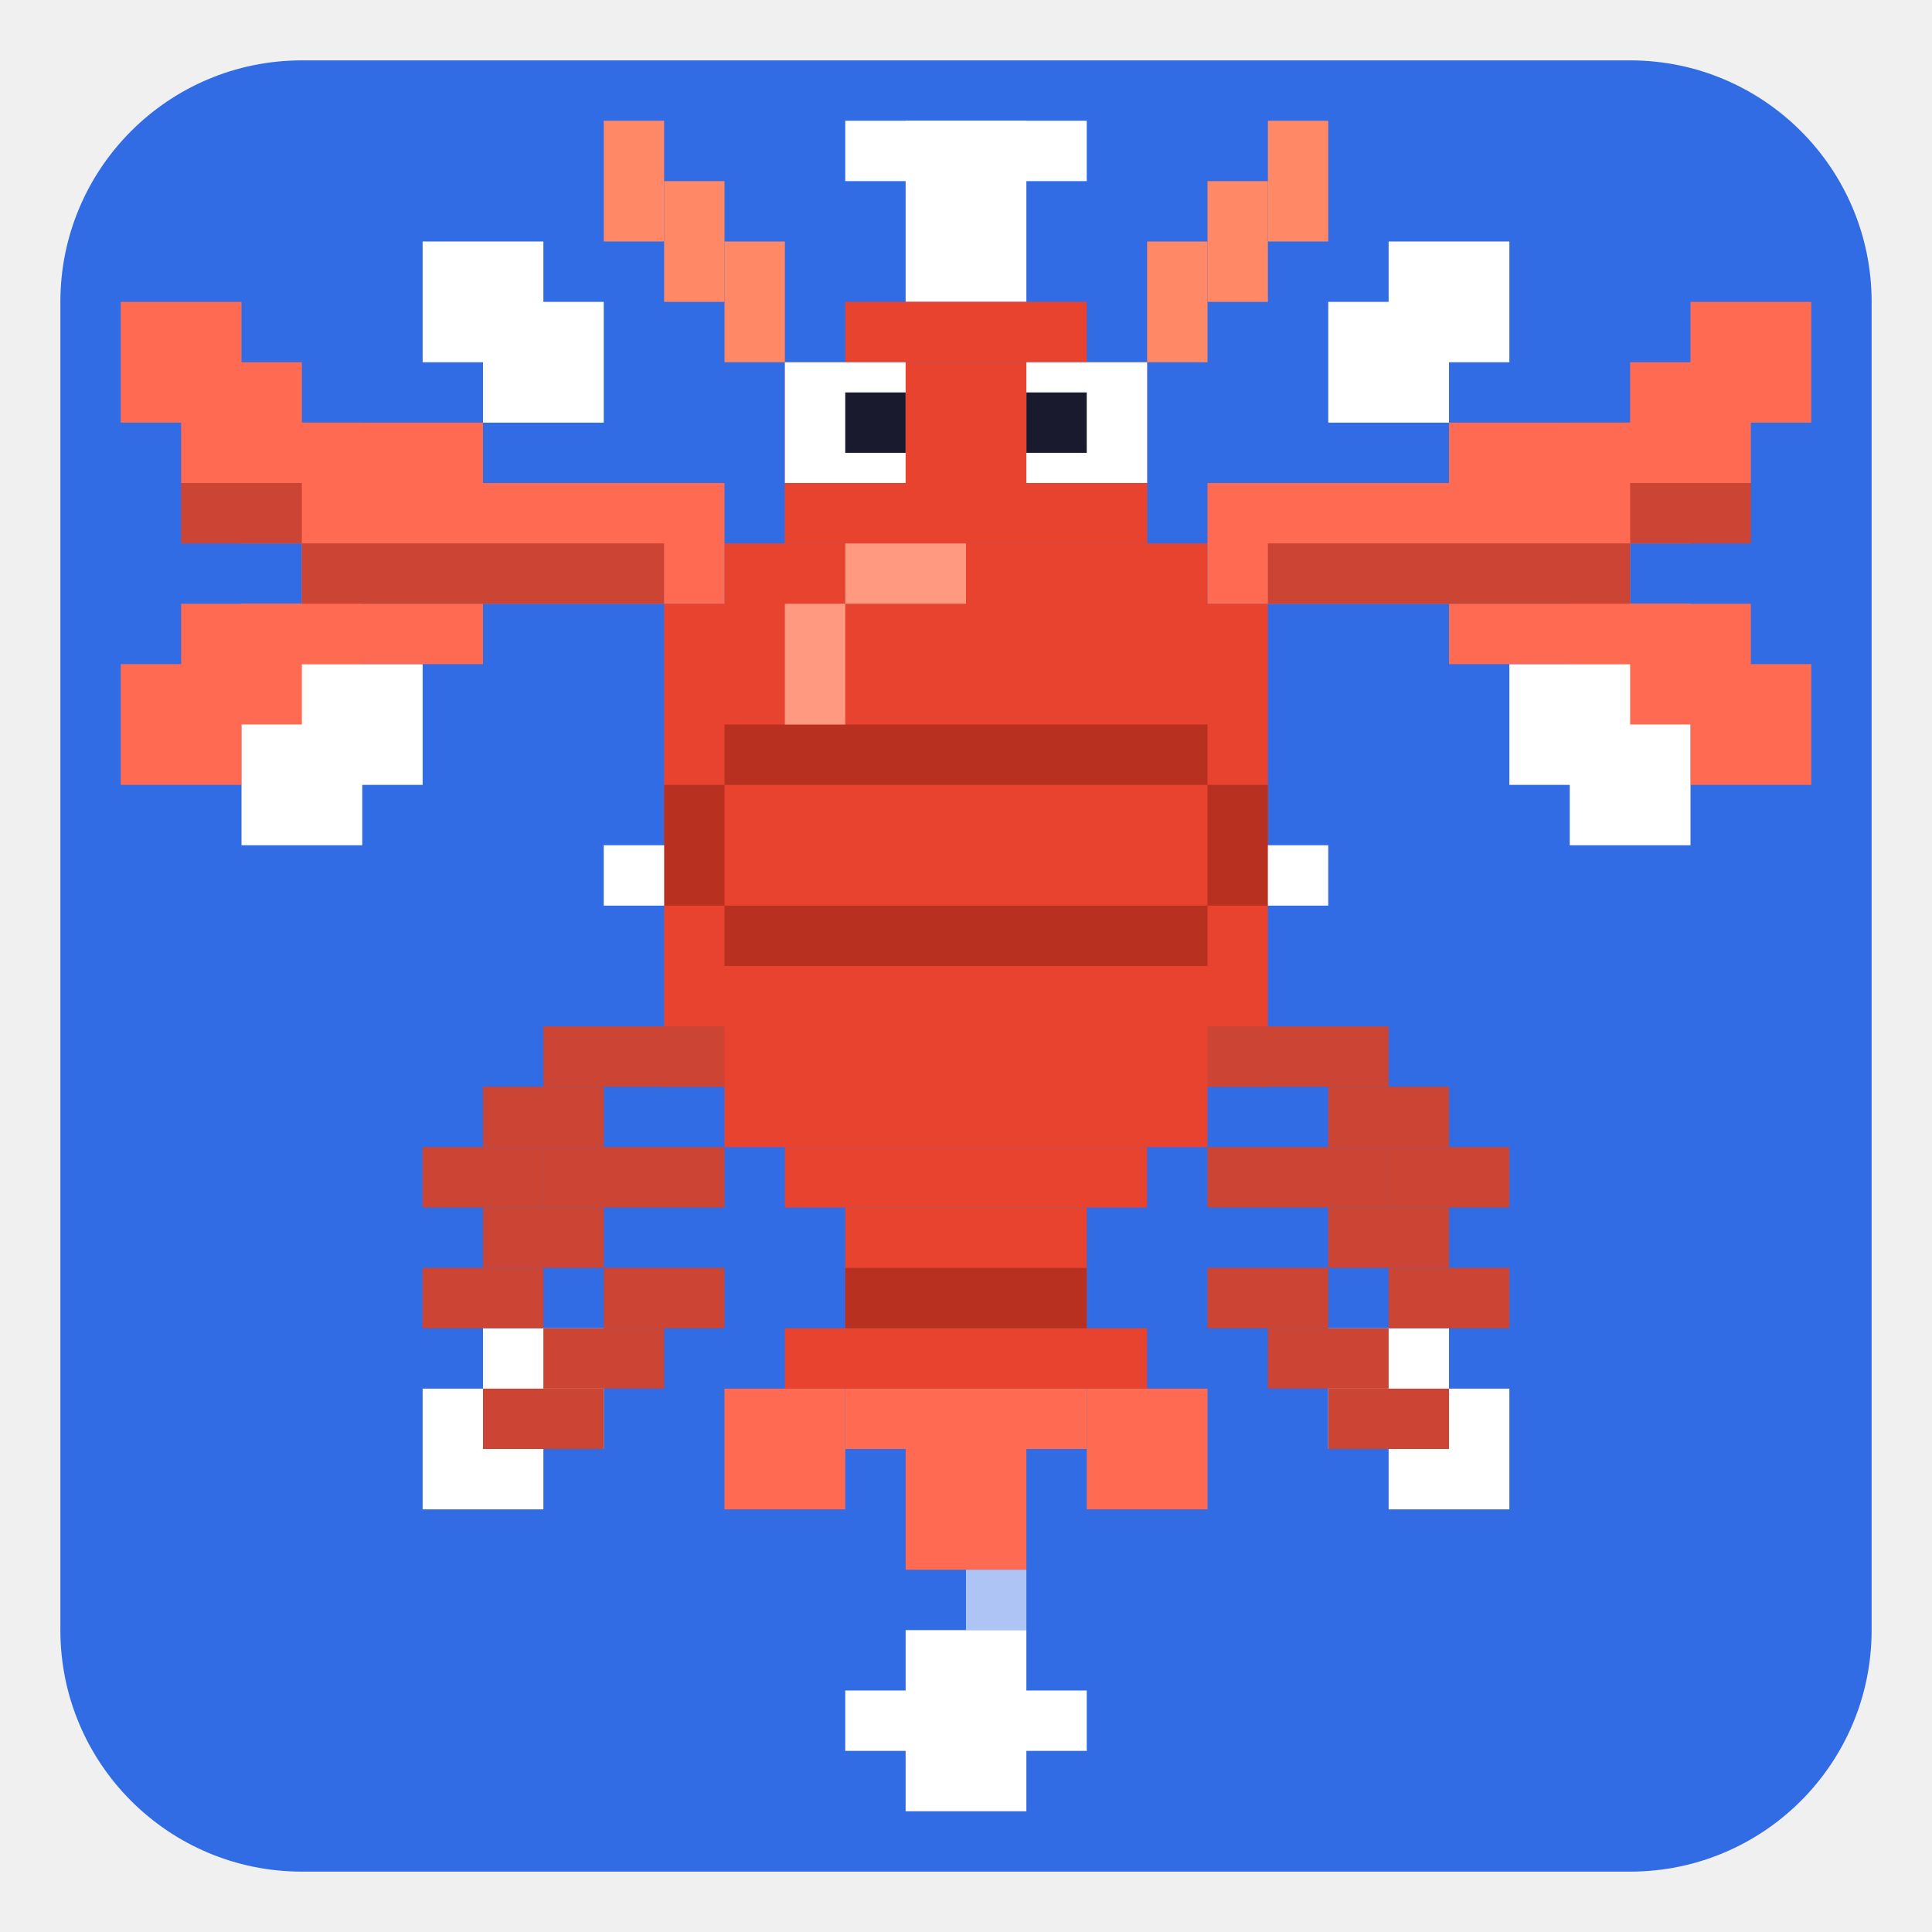
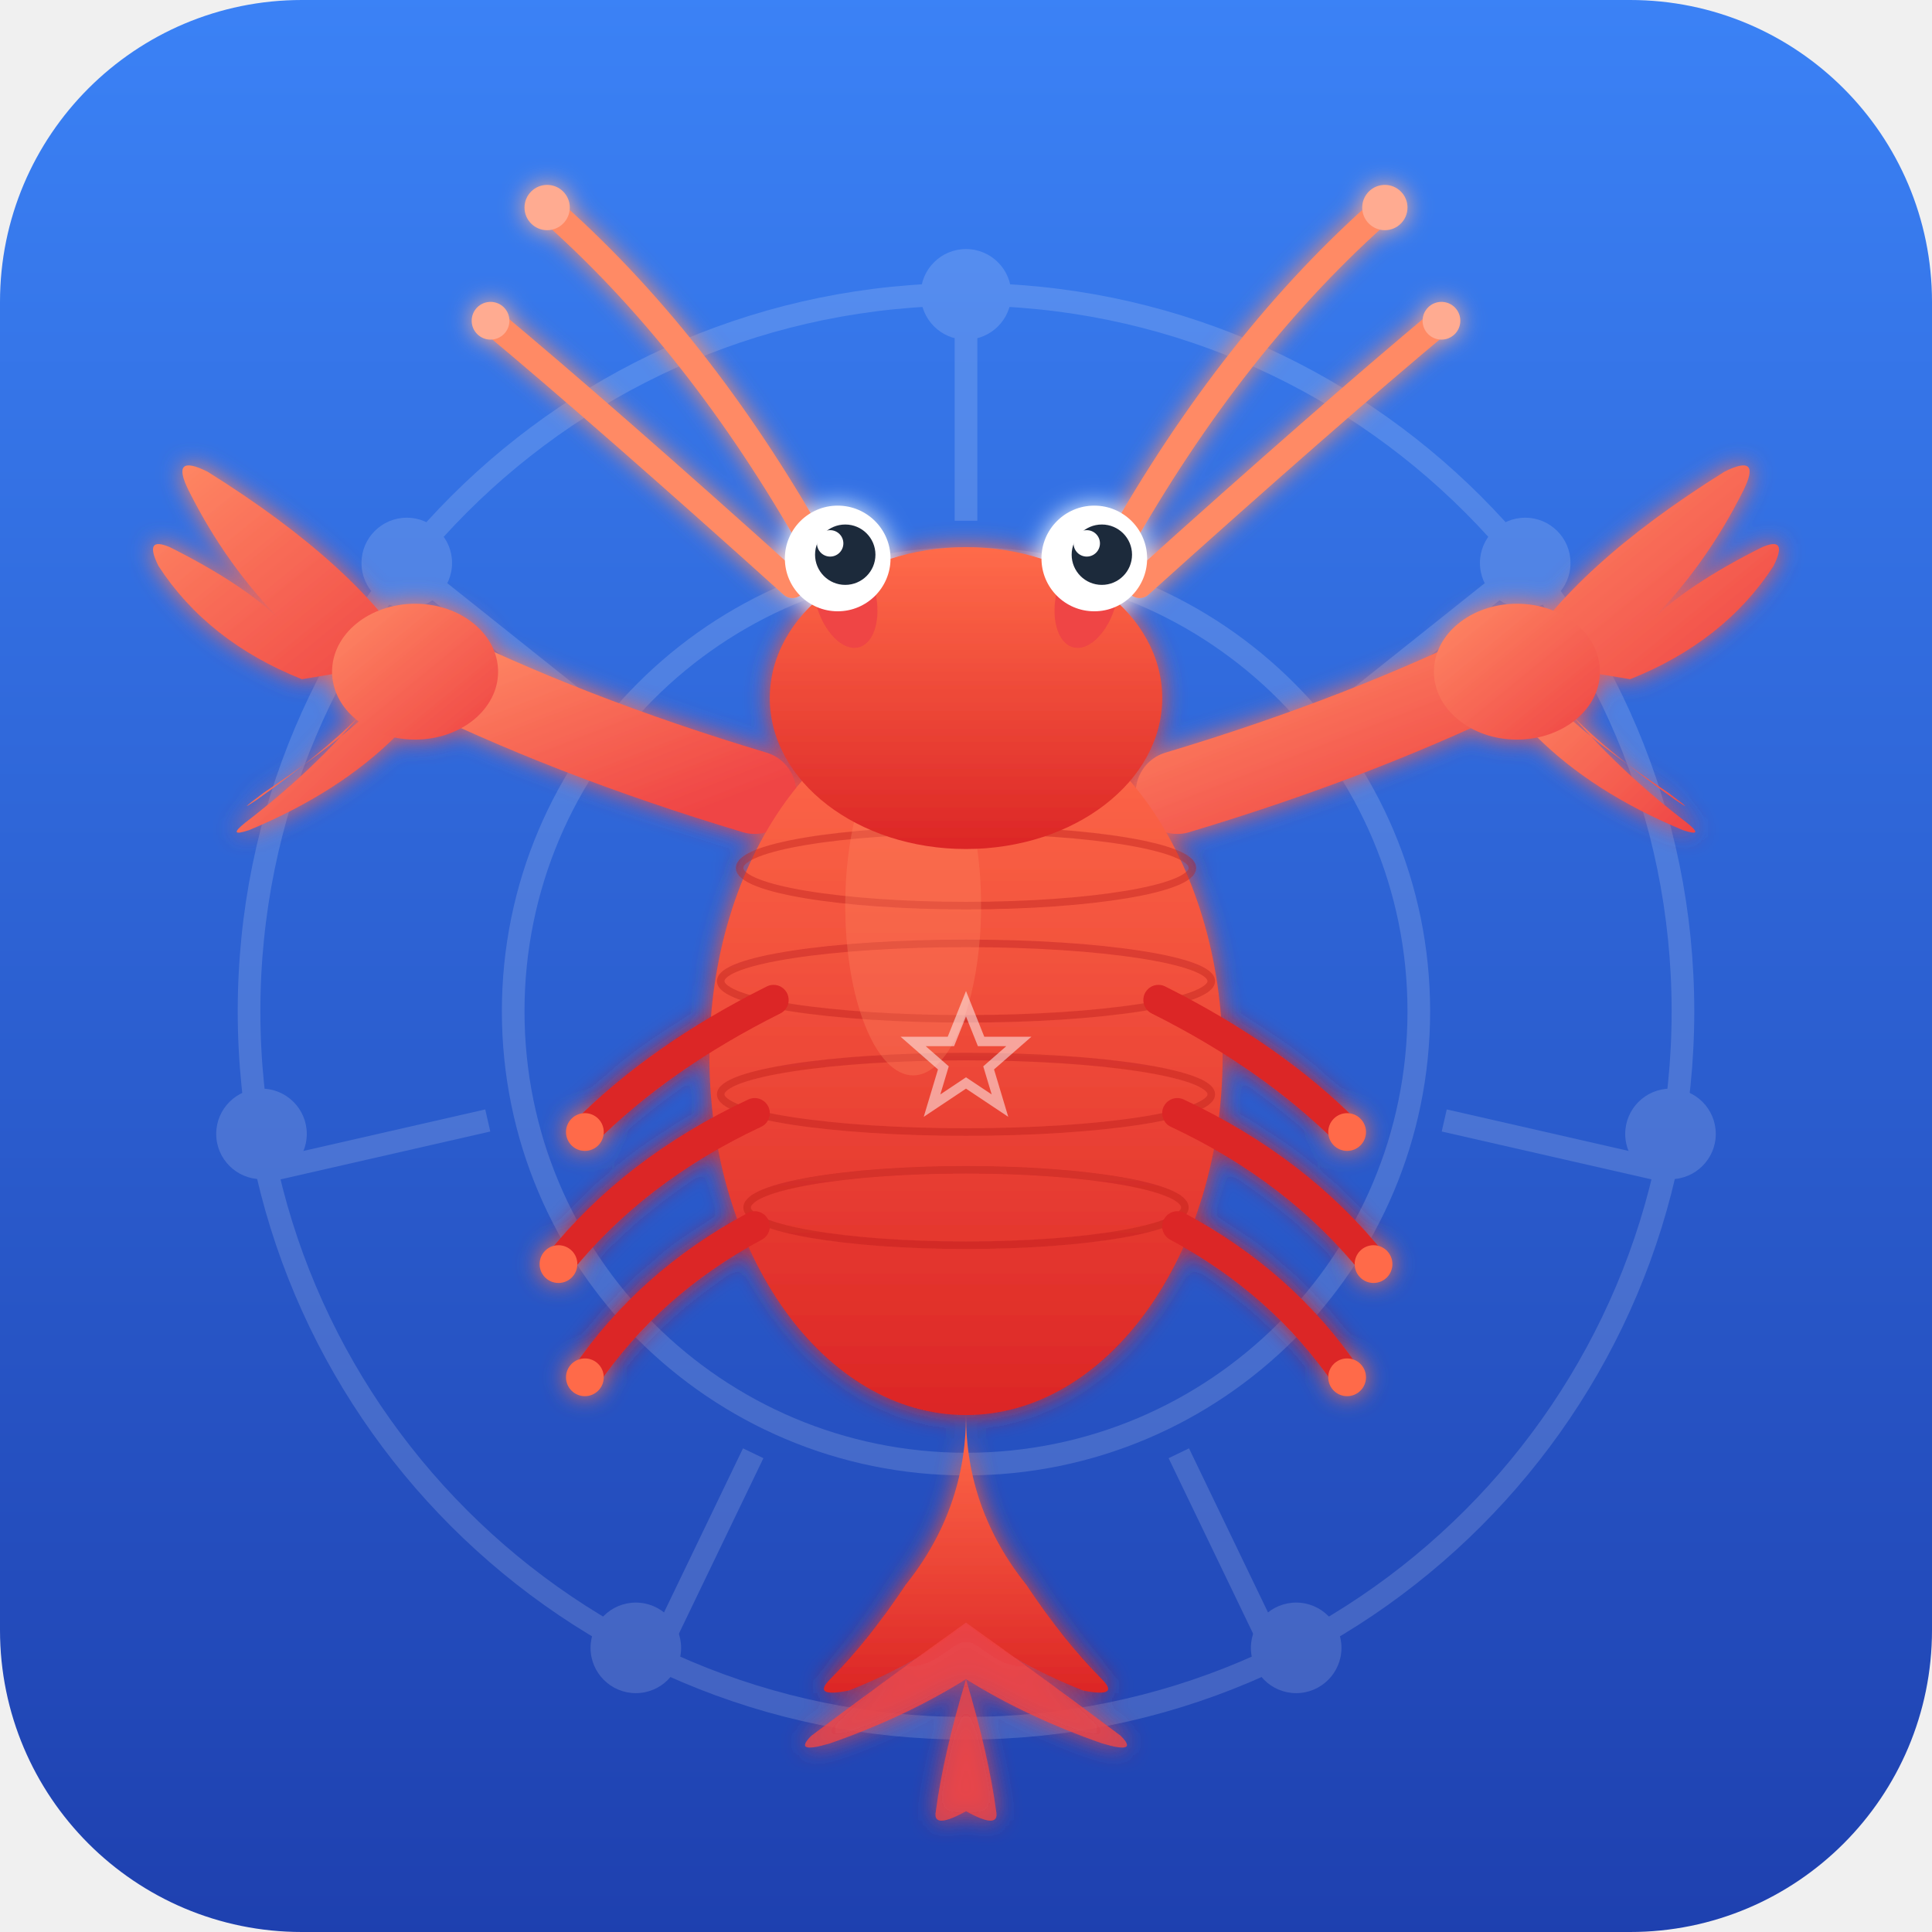
- <svg xmlns="http://www.w3.org/2000/svg" viewBox="0 0 64 64" width="512" height="512">
+ <svg xmlns="http://www.w3.org/2000/svg" viewBox="0 0 512 512" width="512" height="512">
  <defs>
-     <style>
-       .bg { fill: #326CE5; }
-       .shell { fill: #E8432E; }
-       .shell-dark { fill: #B8301F; }
-       .claw { fill: #FF6B52; }
-       .claw-dark { fill: #CC4433; }
-       .eye { fill: #FFFFFF; }
-       .pupil { fill: #1A1A2E; }
-       .k8s { fill: #FFFFFF; }
-       .antenna { fill: #FF8866; }
-       .leg { fill: #CC4433; }
-       .highlight { fill: #FF9980; }
-     </style>
+     <linearGradient id="bgGrad" x1="0" y1="0" x2="0" y2="1">
+       <stop offset="0%" stop-color="#3B82F6" />
+       <stop offset="100%" stop-color="#1E40AF" />
+     </linearGradient>
+     <linearGradient id="bodyGrad" x1="0" y1="0" x2="0" y2="1">
+       <stop offset="0%" stop-color="#FF6B4A" />
+       <stop offset="100%" stop-color="#DC2626" />
+     </linearGradient>
+     <linearGradient id="clawGrad" x1="0" y1="0" x2="1" y2="1">
+       <stop offset="0%" stop-color="#FF8A65" />
+       <stop offset="100%" stop-color="#EF4444" />
+     </linearGradient>
+     <filter id="glow">
+       <feGaussianBlur stdDeviation="3" result="blur" />
+       <feMerge>
+         <feMergeNode in="blur" />
+         <feMergeNode in="SourceGraphic" />
+       </feMerge>
+     </filter>
  </defs>
-   <rect class="bg" x="2" y="2" width="60" height="60" rx="8" />
-   <rect class="k8s" x="30" y="4" width="4" height="6" />
-   <rect class="k8s" x="28" y="4" width="8" height="2" />
-   <rect class="k8s" x="44" y="10" width="4" height="4" />
-   <rect class="k8s" x="46" y="8" width="4" height="4" />
-   <rect class="k8s" x="50" y="22" width="6" height="4" />
-   <rect class="k8s" x="52" y="20" width="4" height="8" />
-   <rect class="k8s" x="44" y="44" width="4" height="4" />
-   <rect class="k8s" x="46" y="46" width="4" height="4" />
-   <rect class="k8s" x="30" y="54" width="4" height="6" />
-   <rect class="k8s" x="28" y="56" width="8" height="2" />
-   <rect class="k8s" x="16" y="44" width="4" height="4" />
-   <rect class="k8s" x="14" y="46" width="4" height="4" />
-   <rect class="k8s" x="8" y="22" width="6" height="4" />
-   <rect class="k8s" x="8" y="20" width="4" height="8" />
-   <rect class="k8s" x="16" y="10" width="4" height="4" />
-   <rect class="k8s" x="14" y="8" width="4" height="4" />
-   <rect class="shell" x="24" y="18" width="16" height="20" />
-   <rect class="shell" x="22" y="20" width="20" height="16" />
-   <rect class="shell" x="26" y="16" width="12" height="2" />
-   <rect class="shell" x="26" y="38" width="12" height="2" />
-   <rect class="shell-dark" x="24" y="24" width="16" height="2" />
-   <rect class="shell-dark" x="24" y="30" width="16" height="2" />
-   <rect class="shell-dark" x="22" y="26" width="2" height="4" />
-   <rect class="shell-dark" x="40" y="26" width="2" height="4" />
-   <rect class="highlight" x="28" y="18" width="4" height="2" />
-   <rect class="highlight" x="26" y="20" width="2" height="4" />
-   <rect class="shell" x="26" y="12" width="12" height="6" />
-   <rect class="shell" x="28" y="10" width="8" height="2" />
-   <rect class="eye" x="26" y="12" width="4" height="4" />
-   <rect class="eye" x="34" y="12" width="4" height="4" />
-   <rect class="pupil" x="28" y="13" width="2" height="2" />
-   <rect class="pupil" x="34" y="13" width="2" height="2" />
-   <rect class="antenna" x="24" y="8" width="2" height="4" />
-   <rect class="antenna" x="22" y="6" width="2" height="4" />
-   <rect class="antenna" x="20" y="4" width="2" height="4" />
-   <rect class="antenna" x="38" y="8" width="2" height="4" />
-   <rect class="antenna" x="40" y="6" width="2" height="4" />
-   <rect class="antenna" x="42" y="4" width="2" height="4" />
-   <rect class="claw" x="10" y="16" width="14" height="4" />
-   <rect class="claw" x="10" y="14" width="6" height="2" />
-   <rect class="claw" x="10" y="20" width="6" height="2" />
-   <rect class="claw" x="8" y="14" width="4" height="4" />
-   <rect class="claw" x="8" y="20" width="4" height="2" />
-   <rect class="claw" x="6" y="12" width="4" height="4" />
-   <rect class="claw" x="4" y="10" width="4" height="4" />
-   <rect class="claw" x="6" y="20" width="4" height="4" />
-   <rect class="claw" x="4" y="22" width="4" height="4" />
-   <rect class="claw-dark" x="10" y="18" width="12" height="2" />
-   <rect class="claw-dark" x="6" y="16" width="4" height="2" />
-   <rect class="claw" x="40" y="16" width="14" height="4" />
-   <rect class="claw" x="48" y="14" width="6" height="2" />
-   <rect class="claw" x="48" y="20" width="6" height="2" />
-   <rect class="claw" x="52" y="14" width="4" height="4" />
-   <rect class="claw" x="52" y="20" width="4" height="2" />
-   <rect class="claw" x="54" y="12" width="4" height="4" />
-   <rect class="claw" x="56" y="10" width="4" height="4" />
-   <rect class="claw" x="54" y="20" width="4" height="4" />
-   <rect class="claw" x="56" y="22" width="4" height="4" />
-   <rect class="claw-dark" x="42" y="18" width="12" height="2" />
-   <rect class="claw-dark" x="54" y="16" width="4" height="2" />
-   <rect class="leg" x="18" y="34" width="6" height="2" />
-   <rect class="leg" x="16" y="36" width="4" height="2" />
-   <rect class="leg" x="14" y="38" width="4" height="2" />
-   <rect class="leg" x="18" y="38" width="6" height="2" />
-   <rect class="leg" x="16" y="40" width="4" height="2" />
-   <rect class="leg" x="14" y="42" width="4" height="2" />
-   <rect class="leg" x="20" y="42" width="4" height="2" />
-   <rect class="leg" x="18" y="44" width="4" height="2" />
-   <rect class="leg" x="16" y="46" width="4" height="2" />
-   <rect class="leg" x="40" y="34" width="6" height="2" />
-   <rect class="leg" x="44" y="36" width="4" height="2" />
-   <rect class="leg" x="46" y="38" width="4" height="2" />
-   <rect class="leg" x="40" y="38" width="6" height="2" />
-   <rect class="leg" x="44" y="40" width="4" height="2" />
-   <rect class="leg" x="46" y="42" width="4" height="2" />
-   <rect class="leg" x="40" y="42" width="4" height="2" />
-   <rect class="leg" x="42" y="44" width="4" height="2" />
-   <rect class="leg" x="44" y="46" width="4" height="2" />
-   <rect class="shell" x="28" y="40" width="8" height="4" />
-   <rect class="shell" x="26" y="44" width="12" height="2" />
-   <rect class="claw" x="24" y="46" width="4" height="4" />
-   <rect class="claw" x="28" y="46" width="8" height="2" />
-   <rect class="claw" x="36" y="46" width="4" height="4" />
-   <rect class="claw" x="30" y="48" width="4" height="4" />
-   <rect class="shell-dark" x="28" y="42" width="8" height="2" />
-   <rect class="k8s" x="20" y="28" width="2" height="2" />
-   <rect class="k8s" x="42" y="28" width="2" height="2" />
-   <rect class="k8s" x="32" y="52" width="2" height="2" opacity="0.6" />
+   <rect fill="url(#bgGrad)" width="512" height="512" rx="80" />
+   <g transform="translate(256,268)" opacity="0.15" fill="none" stroke="#FFFFFF" stroke-width="6">
+     <circle r="190" />
+     <line x1="0" y1="-190" x2="0" y2="-130" />
+     <line x1="0" y1="-190" x2="0" y2="-130" transform="rotate(51.43)" />
+     <line x1="0" y1="-190" x2="0" y2="-130" transform="rotate(102.86)" />
+     <line x1="0" y1="-190" x2="0" y2="-130" transform="rotate(154.29)" />
+     <line x1="0" y1="-190" x2="0" y2="-130" transform="rotate(205.71)" />
+     <line x1="0" y1="-190" x2="0" y2="-130" transform="rotate(257.14)" />
+     <line x1="0" y1="-190" x2="0" y2="-130" transform="rotate(308.57)" />
+     <circle r="120" />
+     <circle cx="0" cy="-190" r="12" fill="#FFFFFF" stroke="none" />
+     <circle cx="148.2" cy="-118.8" r="12" fill="#FFFFFF" stroke="none" />
+     <circle cx="186.7" cy="32.5" r="12" fill="#FFFFFF" stroke="none" />
+     <circle cx="87.5" cy="168.7" r="12" fill="#FFFFFF" stroke="none" />
+     <circle cx="-87.5" cy="168.7" r="12" fill="#FFFFFF" stroke="none" />
+     <circle cx="-186.7" cy="32.5" r="12" fill="#FFFFFF" stroke="none" />
+     <circle cx="-148.2" cy="-118.8" r="12" fill="#FFFFFF" stroke="none" />
+   </g>
+   <g filter="url(#glow)">
+     <g fill="none" stroke="#FF8A65" stroke-width="7" stroke-linecap="round">
+       <path d="M 216 145 Q 185 90 145 55" />
+       <path d="M 210 155 Q 160 110 130 85" />
+       <path d="M 296 145 Q 327 90 367 55" />
+       <path d="M 302 155 Q 352 110 382 85" />
+     </g>
+     <circle cx="145" cy="55" r="6" fill="#FFAB91" />
+     <circle cx="130" cy="85" r="5" fill="#FFAB91" />
+     <circle cx="367" cy="55" r="6" fill="#FFAB91" />
+     <circle cx="382" cy="85" r="5" fill="#FFAB91" />
+     <path d="M 200 210 Q 150 195 110 175" fill="none" stroke="url(#clawGrad)" stroke-width="22" stroke-linecap="round" />
+     <g fill="url(#clawGrad)">
+       <path d="M 110 175 Q 95 150 55 125 Q 45 120 50 130 Q 60 150 75 165 Q 65 155 45 145 Q 38 142 42 150 Q 55 170 80 180 Z" />
+       <path d="M 110 175 Q 100 190 70 210 Q 62 216 68 212 Q 85 200 95 190 Q 82 205 65 218 Q 60 222 66 220 Q 90 210 105 195 Z" />
+       <ellipse cx="110" cy="178" rx="22" ry="18" />
+     </g>
+     <path d="M 312 210 Q 362 195 402 175" fill="none" stroke="url(#clawGrad)" stroke-width="22" stroke-linecap="round" />
+     <g fill="url(#clawGrad)">
+       <path d="M 402 175 Q 417 150 457 125 Q 467 120 462 130 Q 452 150 437 165 Q 447 155 467 145 Q 474 142 470 150 Q 457 170 432 180 Z" />
+       <path d="M 402 175 Q 412 190 442 210 Q 450 216 444 212 Q 427 200 417 190 Q 430 205 447 218 Q 452 222 446 220 Q 422 210 407 195 Z" />
+       <ellipse cx="402" cy="178" rx="22" ry="18" />
+     </g>
+     <ellipse cx="256" cy="280" rx="68" ry="95" fill="url(#bodyGrad)" />
+     <g fill="none" stroke="#B91C1C" stroke-width="2" opacity="0.4">
+       <ellipse cx="256" cy="230" rx="60" ry="10" />
+       <ellipse cx="256" cy="260" rx="65" ry="10" />
+       <ellipse cx="256" cy="290" rx="65" ry="10" />
+       <ellipse cx="256" cy="320" rx="58" ry="10" />
+     </g>
+     <ellipse cx="242" cy="240" rx="18" ry="45" fill="#FF8A65" opacity="0.3" />
+     <ellipse cx="256" cy="185" rx="52" ry="40" fill="url(#bodyGrad)" />
+     <ellipse cx="224" cy="158" rx="8" ry="14" fill="#EF4444" transform="rotate(-15 224 158)" />
+     <ellipse cx="288" cy="158" rx="8" ry="14" fill="#EF4444" transform="rotate(15 288 158)" />
+     <circle cx="222" cy="148" r="14" fill="#FFFFFF" />
+     <circle cx="290" cy="148" r="14" fill="#FFFFFF" />
+     <circle cx="224" cy="147" r="8" fill="#1E293B" />
+     <circle cx="292" cy="147" r="8" fill="#1E293B" />
+     <circle cx="220" cy="144" r="3.5" fill="#FFFFFF" />
+     <circle cx="288" cy="144" r="3.5" fill="#FFFFFF" />
+     <g fill="none" stroke="#DC2626" stroke-width="8" stroke-linecap="round">
+       <path d="M 205 265 Q 175 280 155 300" />
+       <path d="M 200 295 Q 168 310 148 335" />
+       <path d="M 200 325 Q 172 340 155 365" />
+       <path d="M 307 265 Q 337 280 357 300" />
+       <path d="M 312 295 Q 344 310 364 335" />
+       <path d="M 312 325 Q 340 340 357 365" />
+     </g>
+     <g fill="#FF6B4A">
+       <circle cx="155" cy="300" r="5" />
+       <circle cx="148" cy="335" r="5" />
+       <circle cx="155" cy="365" r="5" />
+       <circle cx="357" cy="300" r="5" />
+       <circle cx="364" cy="335" r="5" />
+       <circle cx="357" cy="365" r="5" />
+     </g>
+     <path d="M 256 375 Q 256 400 240 420 Q 230 435 220 445 Q 215 450 225 448 Q 245 440 256 430 Q 267 440 287 448 Q 297 450 292 445 Q 282 435 272 420 Q 256 400 256 375 Z" fill="url(#bodyGrad)" />
+     <g fill="#EF4444" opacity="0.8">
+       <path d="M 256 430 Q 235 445 215 460 Q 210 465 220 462 Q 240 455 256 445 Z" />
+       <path d="M 256 430 Q 277 445 297 460 Q 302 465 292 462 Q 272 455 256 445 Z" />
+       <path d="M 256 445 Q 250 465 248 480 Q 247 485 256 480 Q 265 485 264 480 Q 262 465 256 445 Z" />
+     </g>
+   </g>
+   <g transform="translate(256,280)" fill="none" stroke="#FFFFFF" stroke-width="2.5" opacity="0.5">
+     <path d="M 0 -14 L 4 -4 L 14 -4 L 6 3 L 9 13 L 0 7 L -9 13 L -6 3 L -14 -4 L -4 -4 Z" />
+   </g>
</svg>
